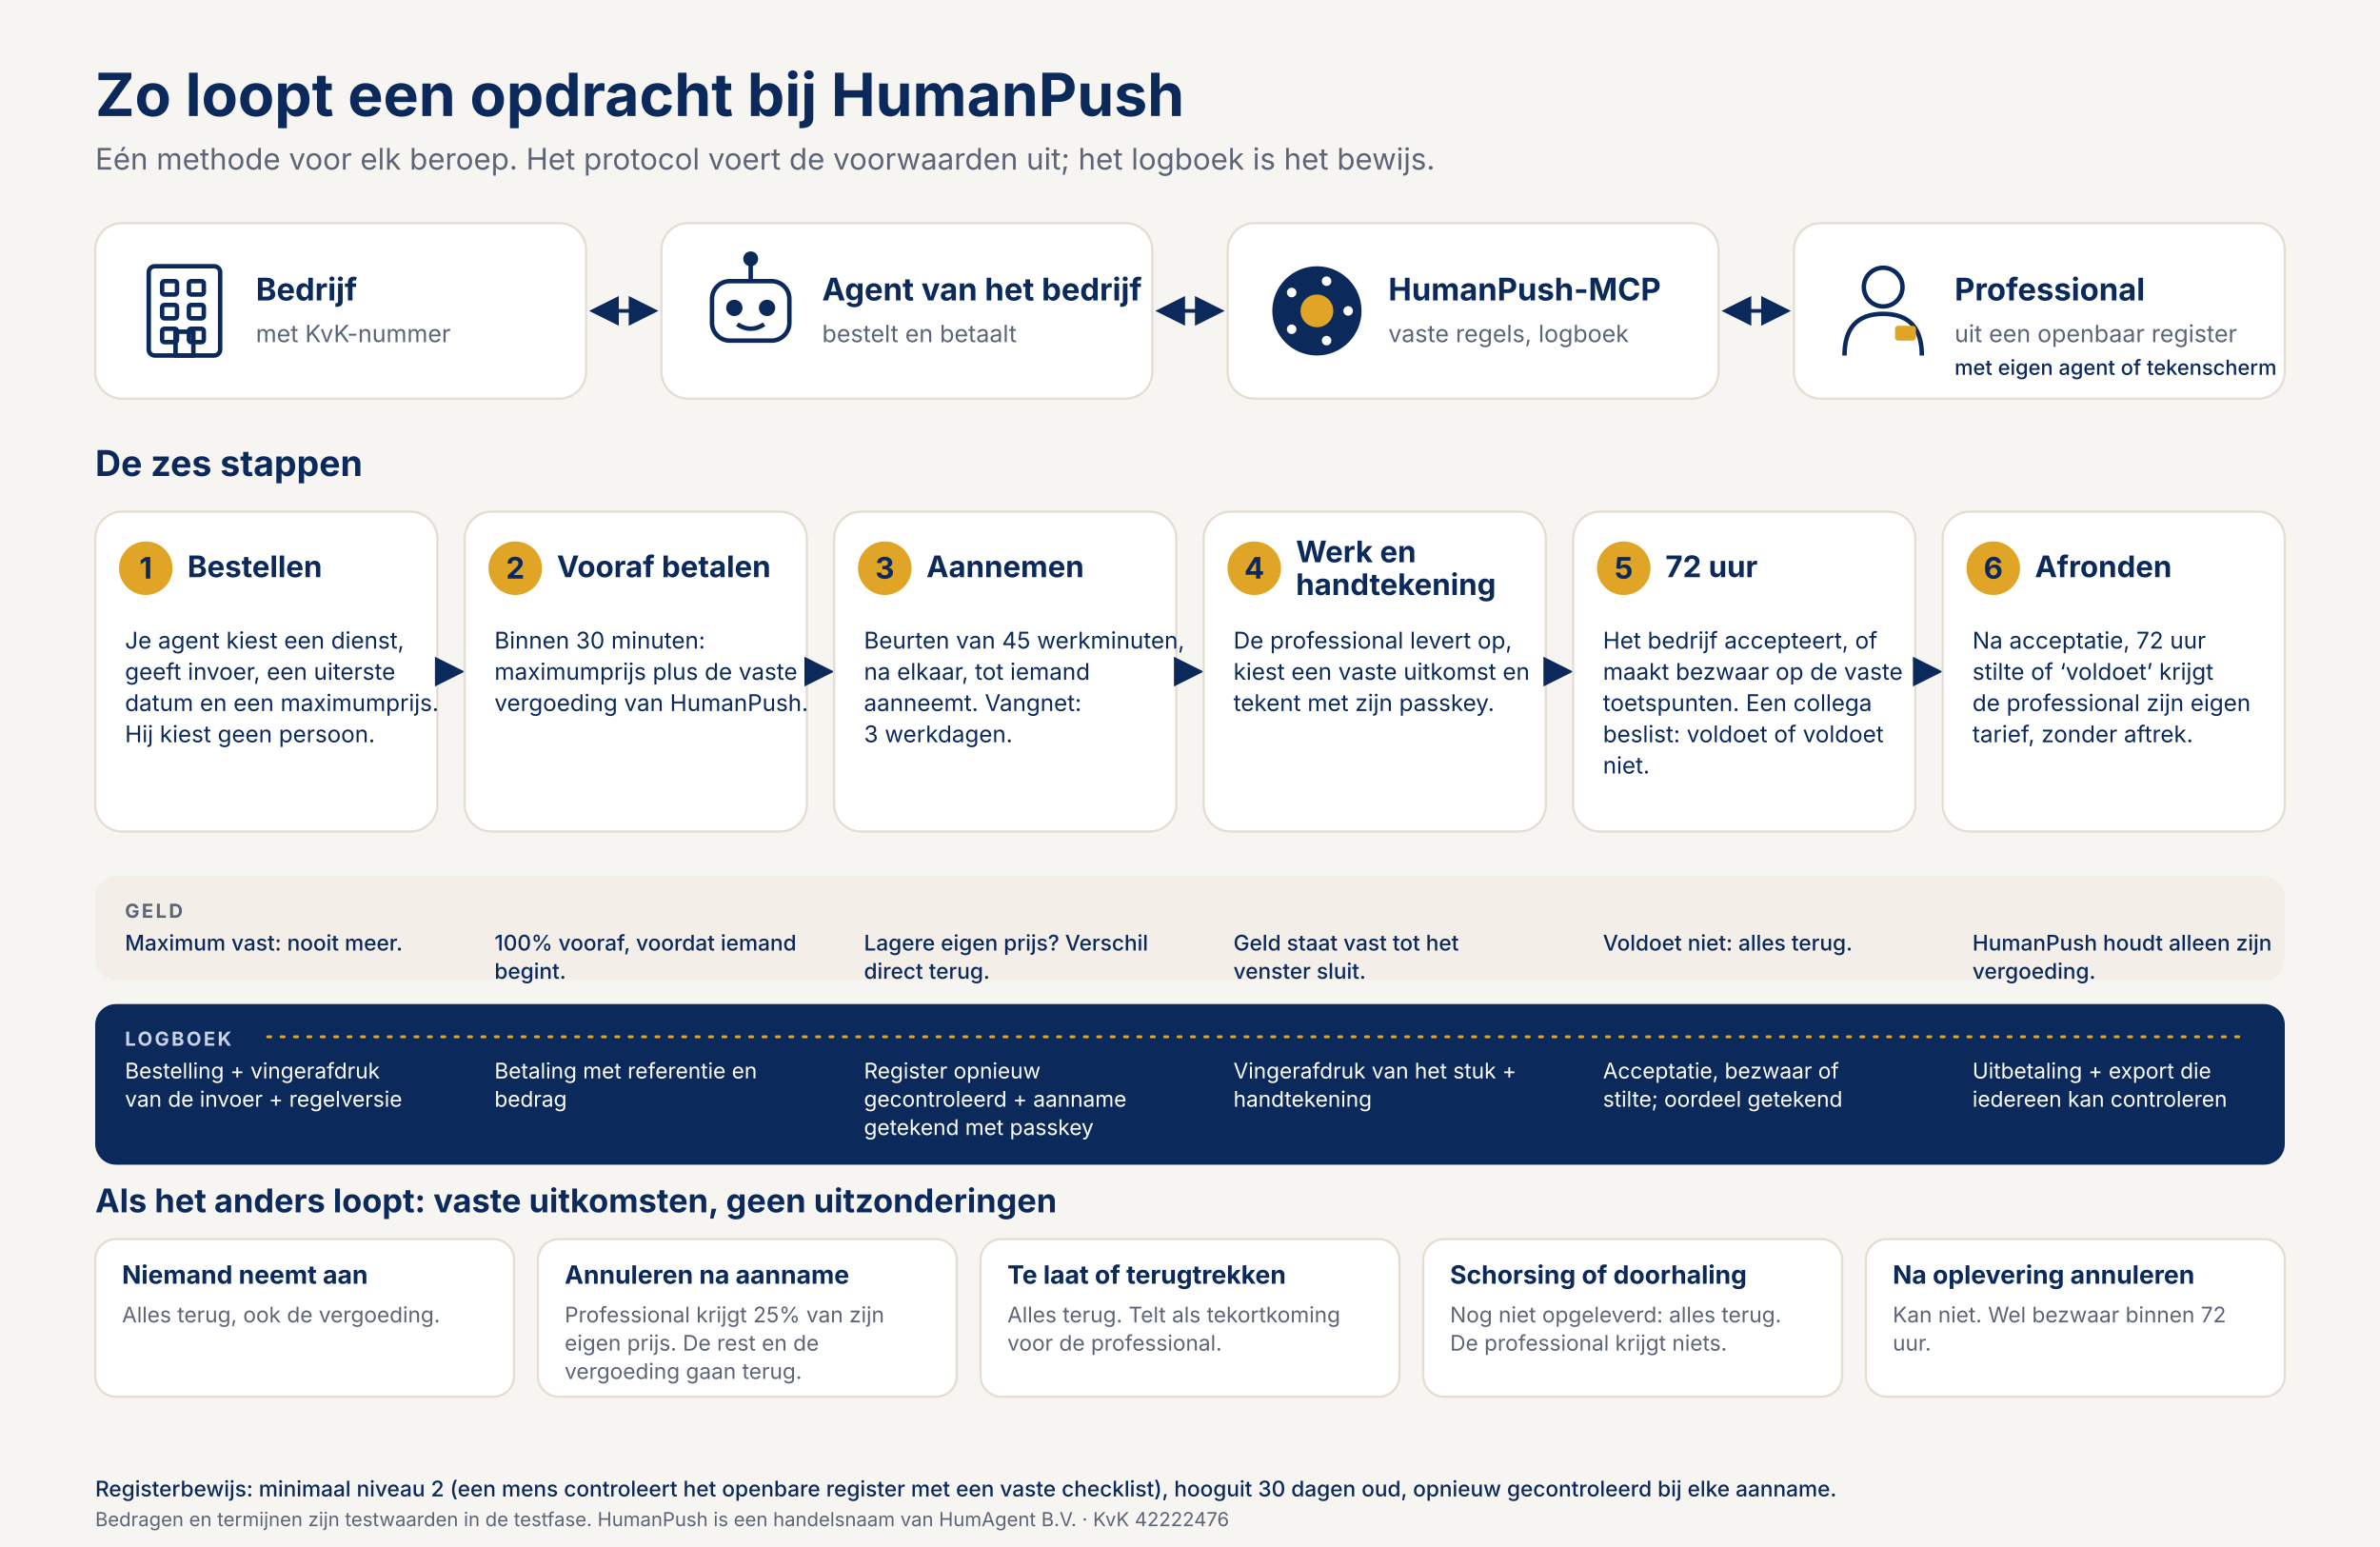
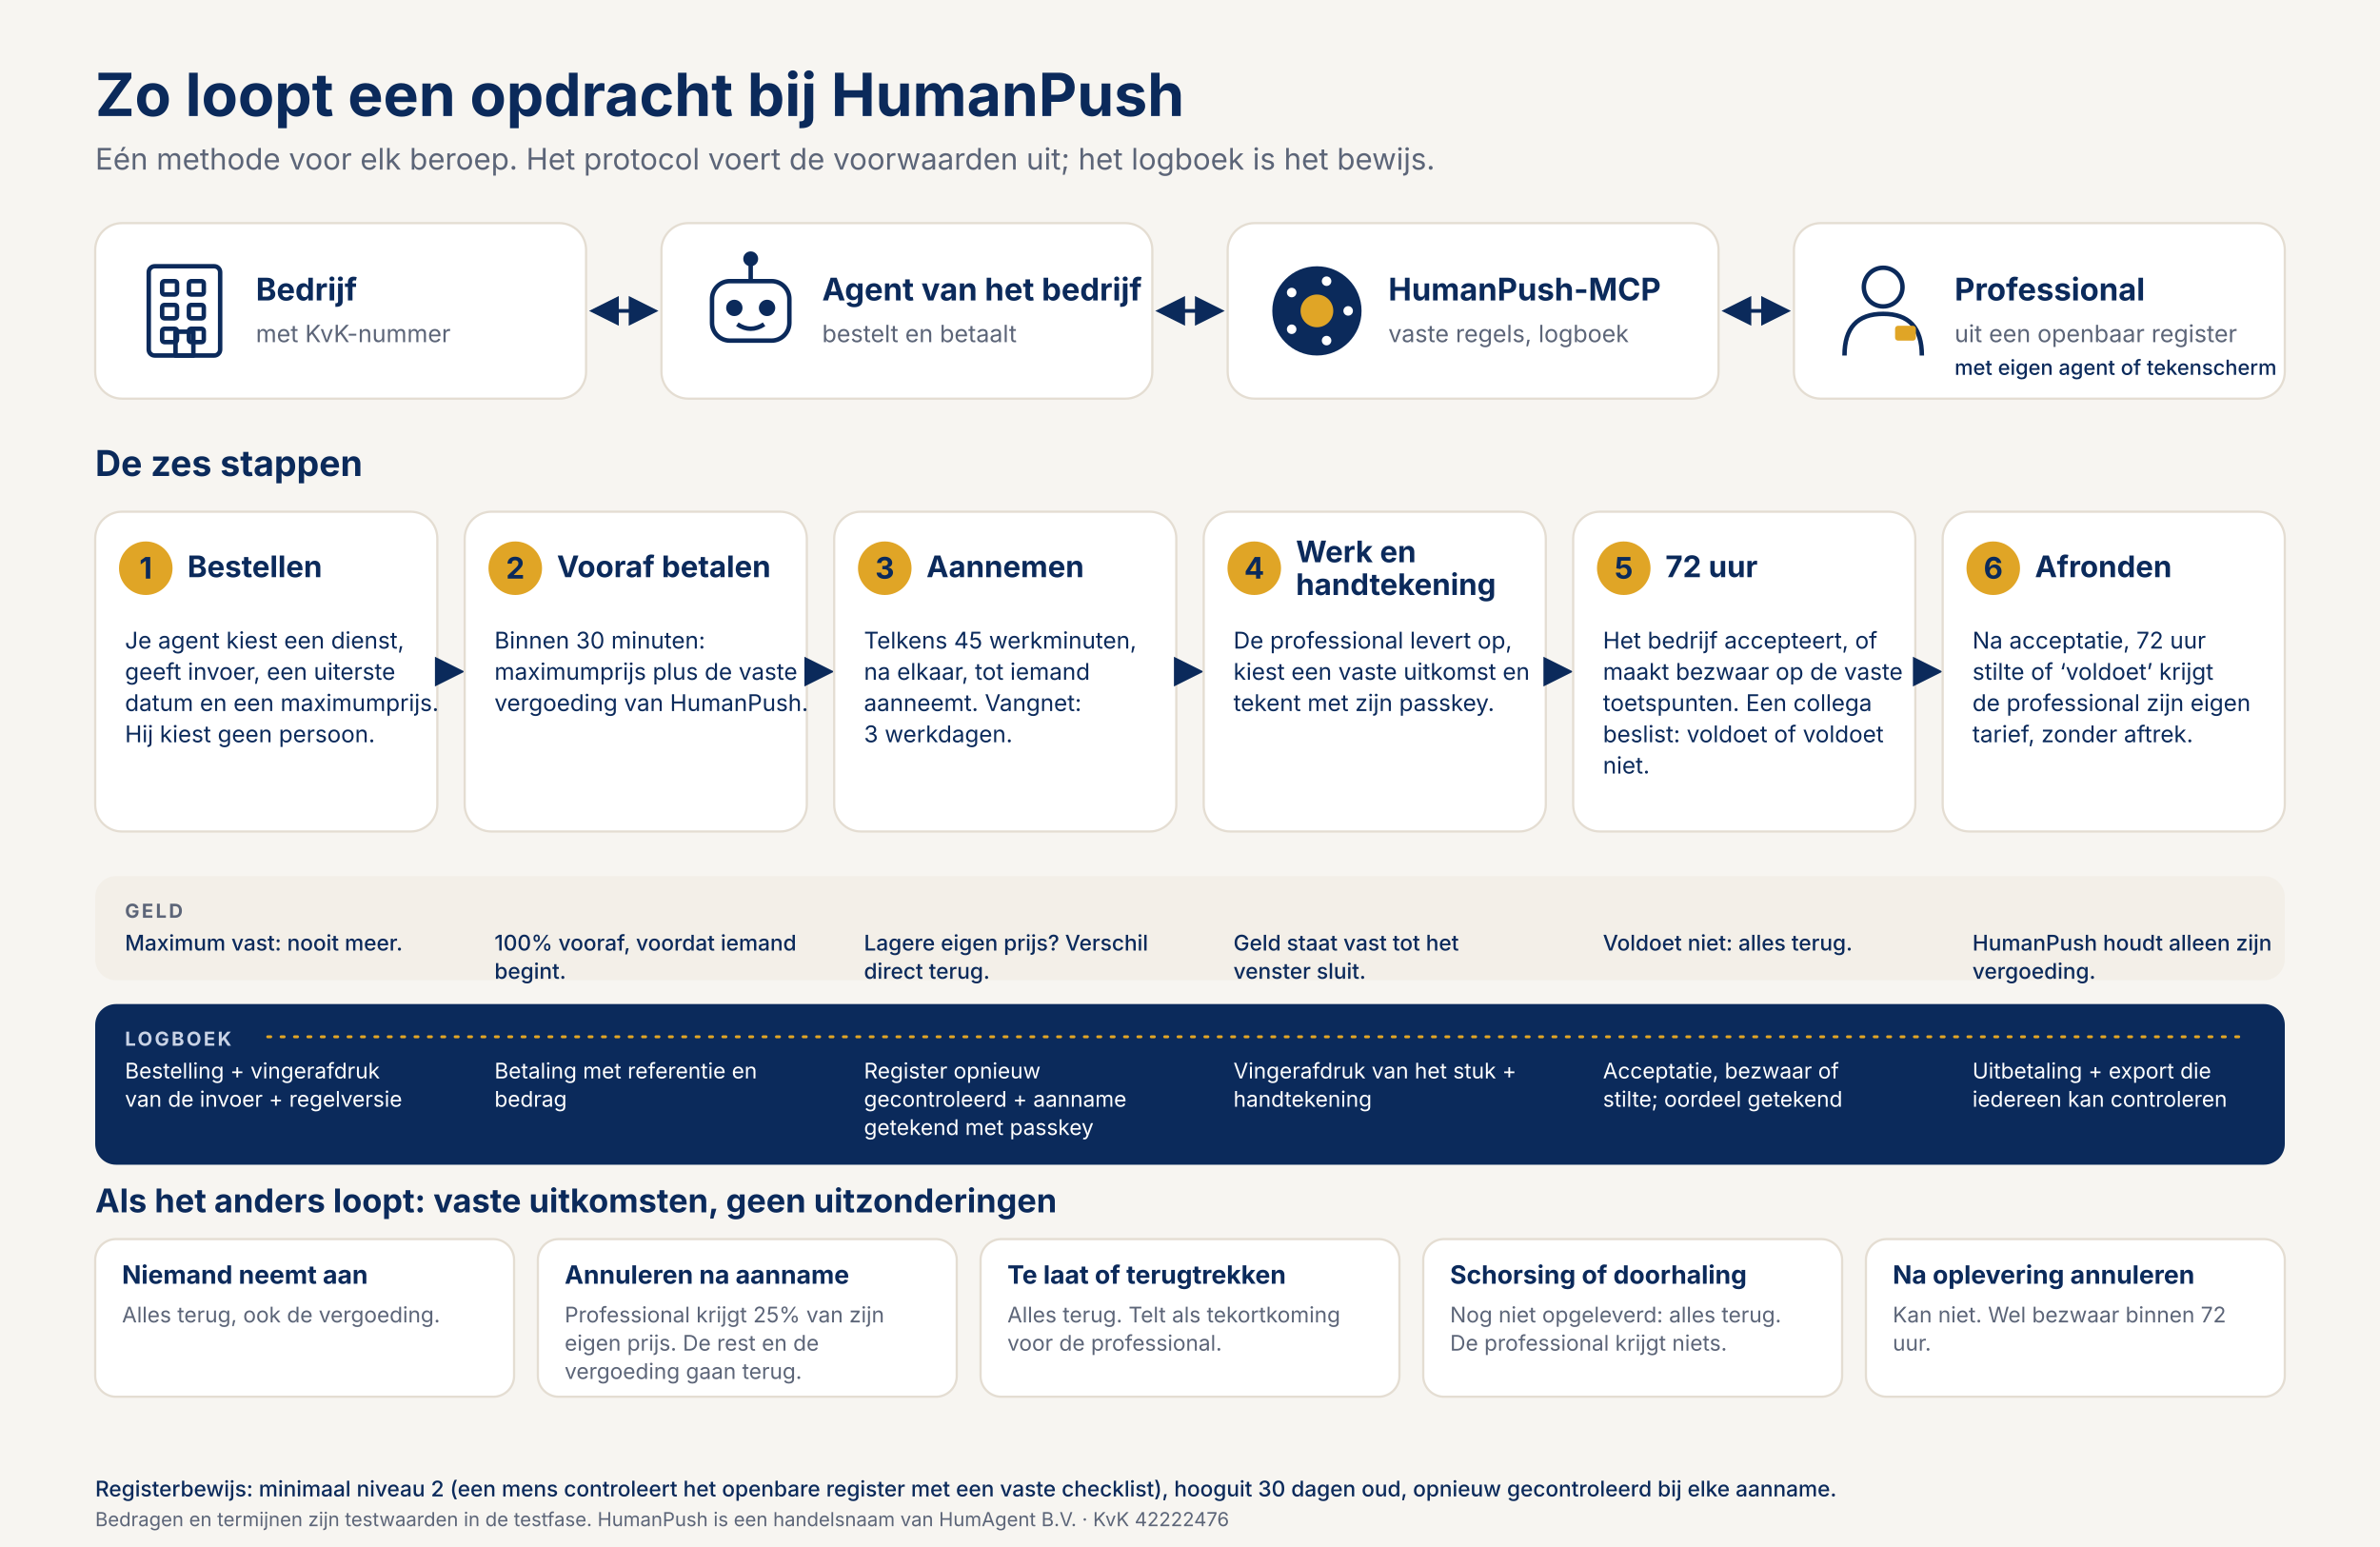
- <svg xmlns="http://www.w3.org/2000/svg" width="1600" height="1040" viewBox="0 0 1600 1040" font-family="'Instrument Sans', Inter, 'Helvetica Neue', Arial, sans-serif">
+ <svg xmlns="http://www.w3.org/2000/svg" width="1600" height="1040" viewBox="0 0 1600 1040" font-family="'Inter Tight', Inter, 'Helvetica Neue', Arial, sans-serif">
  <defs>
    <marker id="ar" viewBox="0 0 10 10" refX="8" refY="5" markerWidth="8" markerHeight="8" orient="auto-start-reverse">
      <path d="M0,0 L10,5 L0,10 z" fill="#0B2A5B" />
    </marker>
  </defs>
  <rect width="1600" height="1040" fill="#F7F5F1" />
  <text x="64" y="78" font-size="40" font-weight="700" fill="#0B2A5B" text-anchor="start">Zo loopt een opdracht bij HumanPush</text>
  <text x="64" y="114" font-size="20" font-weight="400" fill="#5C6578" text-anchor="start">Eén methode voor elk beroep. Het protocol voert de voorwaarden uit; het logboek is het bewijs.</text>
  <rect x="64.0" y="150" width="330" height="118" rx="18" fill="#FFFFFF" stroke="#E4DDD2" stroke-width="1.5" />
  <g fill="none" stroke="#0B2A5B" stroke-width="3" stroke-linejoin="round">
    <rect x="100.0" y="179" width="48" height="60" rx="4" />
    <rect x="109.0" y="189" width="10" height="9" rx="1.5" />
    <rect x="127.0" y="189" width="10" height="9" rx="1.5" />
    <rect x="109.0" y="205" width="10" height="9" rx="1.5" />
    <rect x="127.0" y="205" width="10" height="9" rx="1.5" />
    <rect x="109.0" y="221" width="10" height="9" rx="1.5" />
    <rect x="127.0" y="221" width="10" height="9" rx="1.5" />
    <rect x="118.0" y="223" width="12" height="16" />
  </g>
  <text x="172.0" y="202" font-size="21" font-weight="700" fill="#0B2A5B" text-anchor="start">Bedrijf</text>
  <text x="172.0" y="230" font-size="16" font-weight="400" fill="#5C6578" text-anchor="start">met KvK-nummer</text>
  <line x1="400.0" y1="209" x2="438.67" y2="209" stroke="#0B2A5B" stroke-width="2.5" marker-end="url(#ar)" marker-start="url(#ar)" />
  <rect x="444.67" y="150" width="330" height="118" rx="18" fill="#FFFFFF" stroke="#E4DDD2" stroke-width="1.5" />
  <g fill="none" stroke="#0B2A5B" stroke-width="3" stroke-linejoin="round">
    <rect x="478.67" y="189" width="52" height="40" rx="12" />
    <line x1="504.67" y1="189" x2="504.67" y2="177" />
    <circle cx="504.67" cy="174" r="3.5" fill="#0B2A5B" />
    <circle cx="493.67" cy="207" r="4" fill="#0B2A5B" />
    <circle cx="515.67" cy="207" r="4" fill="#0B2A5B" />
    <path d="M495.67 218 Q504.67 224 513.67 218" />
  </g>
  <text x="552.67" y="202" font-size="21" font-weight="700" fill="#0B2A5B" text-anchor="start">Agent van het bedrijf</text>
  <text x="552.67" y="230" font-size="16" font-weight="400" fill="#5C6578" text-anchor="start">bestelt en betaalt</text>
  <line x1="780.67" y1="209" x2="819.33" y2="209" stroke="#0B2A5B" stroke-width="2.5" marker-end="url(#ar)" marker-start="url(#ar)" />
  <rect x="825.33" y="150" width="330" height="118" rx="18" fill="#FFFFFF" stroke="#E4DDD2" stroke-width="1.5" />
  <g>
    <circle cx="885.33" cy="209" r="30" fill="#0B2A5B" />
    <circle cx="885.33" cy="209" r="11" fill="#E0A526" />
    <circle cx="906.33" cy="209.0" r="3.2" fill="#FFFFFF" />
    <circle cx="891.82" cy="228.97" r="3.2" fill="#FFFFFF" />
    <circle cx="868.34" cy="221.34" r="3.2" fill="#FFFFFF" />
    <circle cx="868.34" cy="196.66" r="3.2" fill="#FFFFFF" />
    <circle cx="891.82" cy="189.03" r="3.2" fill="#FFFFFF" />
  </g>
  <text x="933.33" y="202" font-size="21" font-weight="700" fill="#0B2A5B" text-anchor="start">HumanPush-MCP</text>
  <text x="933.33" y="230" font-size="16" font-weight="400" fill="#5C6578" text-anchor="start">vaste regels, logboek</text>
  <line x1="1161.33" y1="209" x2="1200.0" y2="209" stroke="#0B2A5B" stroke-width="2.5" marker-end="url(#ar)" marker-start="url(#ar)" />
  <rect x="1206.0" y="150" width="330" height="118" rx="18" fill="#FFFFFF" stroke="#E4DDD2" stroke-width="1.5" />
  <g fill="none" stroke="#0B2A5B" stroke-width="3" stroke-linejoin="round">
    <circle cx="1266.0" cy="193" r="13" />
    <path d="M1240.0 239 Q1240.0 211 1266.0 211 Q1292.0 211 1292.0 239" />
    <rect x="1274.0" y="219" width="14" height="10" rx="2" fill="#E0A526" stroke="none" />
  </g>
  <text x="1314.0" y="202" font-size="21" font-weight="700" fill="#0B2A5B" text-anchor="start">Professional</text>
  <text x="1314.0" y="230" font-size="16" font-weight="400" fill="#5C6578" text-anchor="start">uit een openbaar register</text>
  <text x="1314.0" y="252" font-size="14" font-weight="500" fill="#0B2A5B" text-anchor="start">met eigen agent of tekenscherm</text>
  <text x="64" y="320" font-size="24" font-weight="700" fill="#0B2A5B" text-anchor="start">De zes stappen</text>
  <rect x="64.0" y="344" width="230" height="215" rx="18" fill="#FFFFFF" stroke="#E4DDD2" stroke-width="1.5" />
  <circle cx="98.0" cy="382" r="18" fill="#E0A526" />
  <text x="98.0" y="389" font-size="20" font-weight="700" fill="#0B2A5B" text-anchor="middle">1</text>
  <text x="126.0" y="388" font-size="20" font-weight="700" fill="#0B2A5B" text-anchor="start">Bestellen</text>
  <text x="84.0" y="436" font-size="15.5" font-weight="400" fill="#0B2A5B" text-anchor="start">Je agent kiest een dienst,</text>
  <text x="84.0" y="457" font-size="15.5" font-weight="400" fill="#0B2A5B" text-anchor="start">geeft invoer, een uiterste</text>
  <text x="84.0" y="478" font-size="15.5" font-weight="400" fill="#0B2A5B" text-anchor="start">datum en een maximumprijs.</text>
  <text x="84.0" y="499" font-size="15.5" font-weight="400" fill="#0B2A5B" text-anchor="start">Hij kiest geen persoon.</text>
  <line x1="298.0" y1="451.5" x2="308.4" y2="451.5" stroke="#0B2A5B" stroke-width="2.5" marker-end="url(#ar)" />
  <rect x="312.4" y="344" width="230" height="215" rx="18" fill="#FFFFFF" stroke="#E4DDD2" stroke-width="1.5" />
  <circle cx="346.4" cy="382" r="18" fill="#E0A526" />
  <text x="346.4" y="389" font-size="20" font-weight="700" fill="#0B2A5B" text-anchor="middle">2</text>
  <text x="374.4" y="388" font-size="20" font-weight="700" fill="#0B2A5B" text-anchor="start">Vooraf betalen</text>
  <text x="332.4" y="436" font-size="15.5" font-weight="400" fill="#0B2A5B" text-anchor="start">Binnen 30 minuten:</text>
  <text x="332.4" y="457" font-size="15.5" font-weight="400" fill="#0B2A5B" text-anchor="start">maximumprijs plus de vaste</text>
  <text x="332.4" y="478" font-size="15.5" font-weight="400" fill="#0B2A5B" text-anchor="start">vergoeding van HumanPush.</text>
  <line x1="546.4" y1="451.5" x2="556.8" y2="451.5" stroke="#0B2A5B" stroke-width="2.5" marker-end="url(#ar)" />
  <rect x="560.8" y="344" width="230" height="215" rx="18" fill="#FFFFFF" stroke="#E4DDD2" stroke-width="1.5" />
  <circle cx="594.8" cy="382" r="18" fill="#E0A526" />
  <text x="594.8" y="389" font-size="20" font-weight="700" fill="#0B2A5B" text-anchor="middle">3</text>
  <text x="622.8" y="388" font-size="20" font-weight="700" fill="#0B2A5B" text-anchor="start">Aannemen</text>
-   <text x="580.8" y="436" font-size="15.5" font-weight="400" fill="#0B2A5B" text-anchor="start">Beurten van 45 werkminuten,</text>
+   <text x="580.8" y="436" font-size="15.5" font-weight="400" fill="#0B2A5B" text-anchor="start">Telkens 45 werkminuten,</text>
  <text x="580.8" y="457" font-size="15.5" font-weight="400" fill="#0B2A5B" text-anchor="start">na elkaar, tot iemand</text>
  <text x="580.8" y="478" font-size="15.5" font-weight="400" fill="#0B2A5B" text-anchor="start">aanneemt. Vangnet:</text>
  <text x="580.8" y="499" font-size="15.5" font-weight="400" fill="#0B2A5B" text-anchor="start">3 werkdagen.</text>
  <line x1="794.8" y1="451.5" x2="805.2" y2="451.5" stroke="#0B2A5B" stroke-width="2.5" marker-end="url(#ar)" />
  <rect x="809.2" y="344" width="230" height="215" rx="18" fill="#FFFFFF" stroke="#E4DDD2" stroke-width="1.5" />
  <circle cx="843.2" cy="382" r="18" fill="#E0A526" />
  <text x="843.2" y="389" font-size="20" font-weight="700" fill="#0B2A5B" text-anchor="middle">4</text>
  <text x="871.2" y="378" font-size="20" font-weight="700" fill="#0B2A5B" text-anchor="start">Werk en</text>
  <text x="871.2" y="400" font-size="20" font-weight="700" fill="#0B2A5B" text-anchor="start">handtekening</text>
  <text x="829.2" y="436" font-size="15.5" font-weight="400" fill="#0B2A5B" text-anchor="start">De professional levert op,</text>
  <text x="829.2" y="457" font-size="15.5" font-weight="400" fill="#0B2A5B" text-anchor="start">kiest een vaste uitkomst en</text>
  <text x="829.2" y="478" font-size="15.5" font-weight="400" fill="#0B2A5B" text-anchor="start">tekent met zijn passkey.</text>
  <line x1="1043.2" y1="451.5" x2="1053.6" y2="451.5" stroke="#0B2A5B" stroke-width="2.5" marker-end="url(#ar)" />
  <rect x="1057.6" y="344" width="230" height="215" rx="18" fill="#FFFFFF" stroke="#E4DDD2" stroke-width="1.5" />
  <circle cx="1091.6" cy="382" r="18" fill="#E0A526" />
  <text x="1091.6" y="389" font-size="20" font-weight="700" fill="#0B2A5B" text-anchor="middle">5</text>
  <text x="1119.6" y="388" font-size="20" font-weight="700" fill="#0B2A5B" text-anchor="start">72 uur</text>
  <text x="1077.6" y="436" font-size="15.5" font-weight="400" fill="#0B2A5B" text-anchor="start">Het bedrijf accepteert, of</text>
  <text x="1077.6" y="457" font-size="15.5" font-weight="400" fill="#0B2A5B" text-anchor="start">maakt bezwaar op de vaste</text>
  <text x="1077.6" y="478" font-size="15.5" font-weight="400" fill="#0B2A5B" text-anchor="start">toetspunten. Een collega</text>
  <text x="1077.6" y="499" font-size="15.5" font-weight="400" fill="#0B2A5B" text-anchor="start">beslist: voldoet of voldoet</text>
  <text x="1077.6" y="520" font-size="15.5" font-weight="400" fill="#0B2A5B" text-anchor="start">niet.</text>
  <line x1="1291.6" y1="451.5" x2="1302.0" y2="451.5" stroke="#0B2A5B" stroke-width="2.5" marker-end="url(#ar)" />
  <rect x="1306.0" y="344" width="230" height="215" rx="18" fill="#FFFFFF" stroke="#E4DDD2" stroke-width="1.5" />
  <circle cx="1340.0" cy="382" r="18" fill="#E0A526" />
  <text x="1340.0" y="389" font-size="20" font-weight="700" fill="#0B2A5B" text-anchor="middle">6</text>
  <text x="1368.0" y="388" font-size="20" font-weight="700" fill="#0B2A5B" text-anchor="start">Afronden</text>
  <text x="1326.0" y="436" font-size="15.5" font-weight="400" fill="#0B2A5B" text-anchor="start">Na acceptatie, 72 uur</text>
  <text x="1326.0" y="457" font-size="15.5" font-weight="400" fill="#0B2A5B" text-anchor="start">stilte of ‘voldoet’ krijgt</text>
  <text x="1326.0" y="478" font-size="15.5" font-weight="400" fill="#0B2A5B" text-anchor="start">de professional zijn eigen</text>
  <text x="1326.0" y="499" font-size="15.5" font-weight="400" fill="#0B2A5B" text-anchor="start">tarief, zonder aftrek.</text>
  <rect x="64" y="589" width="1472" height="70" rx="14" fill="#F3EFE8" />
  <text x="84" y="617" font-size="13" font-weight="700" fill="#5C6578" text-anchor="start" letter-spacing="1.5">GELD</text>
  <rect x="64" y="675" width="1472" height="108" rx="14" fill="#0B2A5B" />
  <text x="84" y="703" font-size="13" font-weight="700" fill="#C9D3E6" text-anchor="start" letter-spacing="1.5">LOGBOEK</text>
  <text x="84.0" y="639" font-size="14.5" font-weight="500" fill="#0B2A5B" text-anchor="start">Maximum vast: nooit meer.</text>
  <text x="84.0" y="725" font-size="14.5" font-weight="400" fill="#FFFFFF" text-anchor="start">Bestelling + vingerafdruk</text>
  <text x="84.0" y="744" font-size="14.5" font-weight="400" fill="#FFFFFF" text-anchor="start">van de invoer + regelversie</text>
  <text x="332.4" y="639" font-size="14.5" font-weight="500" fill="#0B2A5B" text-anchor="start">100% vooraf, voordat iemand</text>
  <text x="332.4" y="658" font-size="14.5" font-weight="500" fill="#0B2A5B" text-anchor="start">begint.</text>
  <text x="332.4" y="725" font-size="14.5" font-weight="400" fill="#FFFFFF" text-anchor="start">Betaling met referentie en</text>
  <text x="332.4" y="744" font-size="14.5" font-weight="400" fill="#FFFFFF" text-anchor="start">bedrag</text>
  <text x="580.8" y="639" font-size="14.5" font-weight="500" fill="#0B2A5B" text-anchor="start">Lagere eigen prijs? Verschil</text>
  <text x="580.8" y="658" font-size="14.5" font-weight="500" fill="#0B2A5B" text-anchor="start">direct terug.</text>
  <text x="580.8" y="725" font-size="14.5" font-weight="400" fill="#FFFFFF" text-anchor="start">Register opnieuw</text>
  <text x="580.8" y="744" font-size="14.5" font-weight="400" fill="#FFFFFF" text-anchor="start">gecontroleerd + aanname</text>
  <text x="580.8" y="763" font-size="14.5" font-weight="400" fill="#FFFFFF" text-anchor="start">getekend met passkey</text>
  <text x="829.2" y="639" font-size="14.5" font-weight="500" fill="#0B2A5B" text-anchor="start">Geld staat vast tot het</text>
  <text x="829.2" y="658" font-size="14.5" font-weight="500" fill="#0B2A5B" text-anchor="start">venster sluit.</text>
  <text x="829.2" y="725" font-size="14.5" font-weight="400" fill="#FFFFFF" text-anchor="start">Vingerafdruk van het stuk +</text>
  <text x="829.2" y="744" font-size="14.5" font-weight="400" fill="#FFFFFF" text-anchor="start">handtekening</text>
  <text x="1077.6" y="639" font-size="14.5" font-weight="500" fill="#0B2A5B" text-anchor="start">Voldoet niet: alles terug.</text>
  <text x="1077.6" y="725" font-size="14.5" font-weight="400" fill="#FFFFFF" text-anchor="start">Acceptatie, bezwaar of</text>
  <text x="1077.6" y="744" font-size="14.5" font-weight="400" fill="#FFFFFF" text-anchor="start">stilte; oordeel getekend</text>
  <text x="1326.0" y="639" font-size="14.5" font-weight="500" fill="#0B2A5B" text-anchor="start">HumanPush houdt alleen zijn</text>
  <text x="1326.0" y="658" font-size="14.5" font-weight="500" fill="#0B2A5B" text-anchor="start">vergoeding.</text>
  <text x="1326.0" y="725" font-size="14.5" font-weight="400" fill="#FFFFFF" text-anchor="start">Uitbetaling + export die</text>
  <text x="1326.0" y="744" font-size="14.5" font-weight="400" fill="#FFFFFF" text-anchor="start">iedereen kan controleren</text>
  <line x1="180" y1="697" x2="1510" y2="697" stroke="#E0A526" stroke-width="2" stroke-dasharray="2 7" stroke-linecap="round" />
  <text x="1516" y="702" font-size="12" font-weight="400" fill="#0B2A5B" text-anchor="start" />
  <text x="64" y="815" font-size="22" font-weight="700" fill="#0B2A5B" text-anchor="start">Als het anders loopt: vaste uitkomsten, geen uitzonderingen</text>
  <rect x="64.0" y="833" width="281.6" height="106" rx="14" fill="#FFFFFF" stroke="#E4DDD2" stroke-width="1.5" />
  <text x="82.0" y="863" font-size="17" font-weight="700" fill="#0B2A5B" text-anchor="start">Niemand neemt aan</text>
  <text x="82.0" y="889" font-size="14.5" font-weight="400" fill="#5C6578" text-anchor="start">Alles terug, ook de vergoeding.</text>
  <rect x="361.6" y="833" width="281.6" height="106" rx="14" fill="#FFFFFF" stroke="#E4DDD2" stroke-width="1.5" />
  <text x="379.6" y="863" font-size="17" font-weight="700" fill="#0B2A5B" text-anchor="start">Annuleren na aanname</text>
  <text x="379.6" y="889" font-size="14.5" font-weight="400" fill="#5C6578" text-anchor="start">Professional krijgt 25% van zijn</text>
  <text x="379.6" y="908" font-size="14.5" font-weight="400" fill="#5C6578" text-anchor="start">eigen prijs. De rest en de</text>
  <text x="379.6" y="927" font-size="14.5" font-weight="400" fill="#5C6578" text-anchor="start">vergoeding gaan terug.</text>
  <rect x="659.2" y="833" width="281.6" height="106" rx="14" fill="#FFFFFF" stroke="#E4DDD2" stroke-width="1.5" />
  <text x="677.2" y="863" font-size="17" font-weight="700" fill="#0B2A5B" text-anchor="start">Te laat of terugtrekken</text>
  <text x="677.2" y="889" font-size="14.5" font-weight="400" fill="#5C6578" text-anchor="start">Alles terug. Telt als tekortkoming</text>
  <text x="677.2" y="908" font-size="14.5" font-weight="400" fill="#5C6578" text-anchor="start">voor de professional.</text>
  <rect x="956.8" y="833" width="281.6" height="106" rx="14" fill="#FFFFFF" stroke="#E4DDD2" stroke-width="1.5" />
  <text x="974.8" y="863" font-size="17" font-weight="700" fill="#0B2A5B" text-anchor="start">Schorsing of doorhaling</text>
  <text x="974.8" y="889" font-size="14.5" font-weight="400" fill="#5C6578" text-anchor="start">Nog niet opgeleverd: alles terug.</text>
  <text x="974.8" y="908" font-size="14.5" font-weight="400" fill="#5C6578" text-anchor="start">De professional krijgt niets.</text>
  <rect x="1254.4" y="833" width="281.6" height="106" rx="14" fill="#FFFFFF" stroke="#E4DDD2" stroke-width="1.5" />
  <text x="1272.4" y="863" font-size="17" font-weight="700" fill="#0B2A5B" text-anchor="start">Na oplevering annuleren</text>
  <text x="1272.4" y="889" font-size="14.5" font-weight="400" fill="#5C6578" text-anchor="start">Kan niet. Wel bezwaar binnen 72</text>
  <text x="1272.4" y="908" font-size="14.5" font-weight="400" fill="#5C6578" text-anchor="start">uur.</text>
  <text x="64" y="1006" font-size="14.5" font-weight="500" fill="#0B2A5B" text-anchor="start">Registerbewijs: minimaal niveau 2 (een mens controleert het openbare register met een vaste checklist), hooguit 30 dagen oud, opnieuw gecontroleerd bij elke aanname.</text>
  <text x="64" y="1026" font-size="13" font-weight="400" fill="#5C6578" text-anchor="start">Bedragen en termijnen zijn testwaarden in de testfase. HumanPush is een handelsnaam van HumAgent B.V. · KvK 42222476</text>
</svg>
